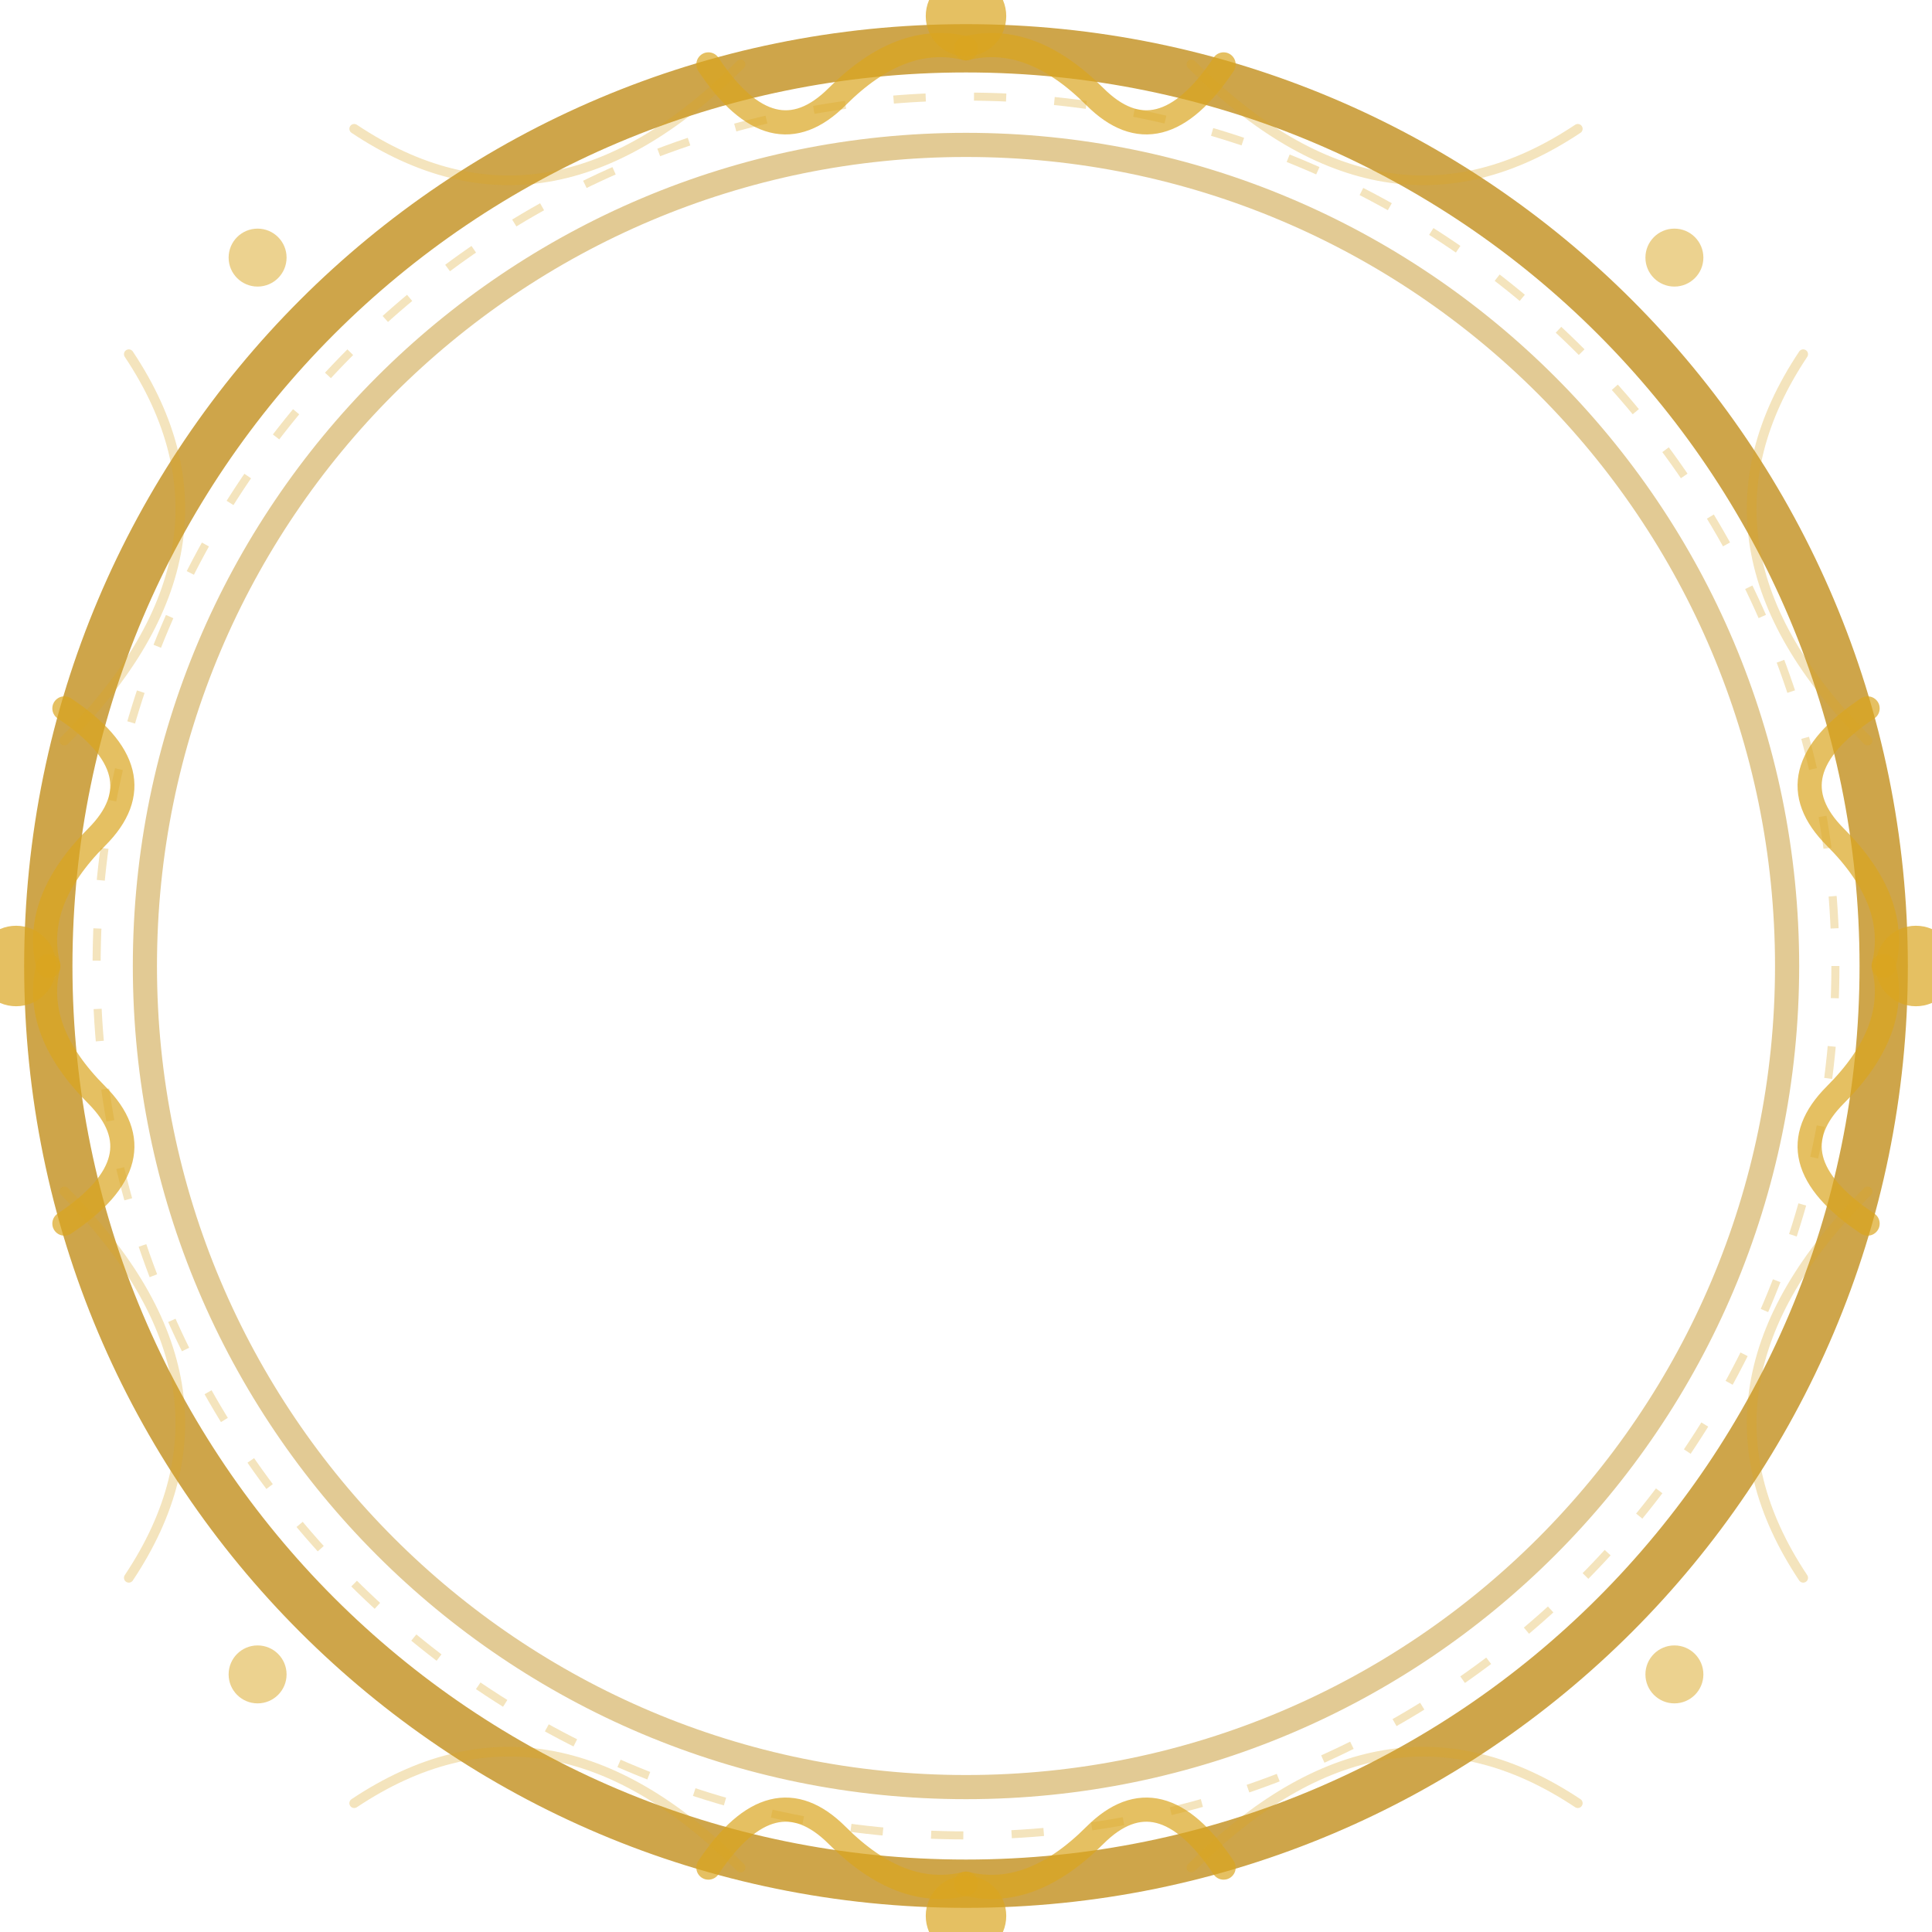
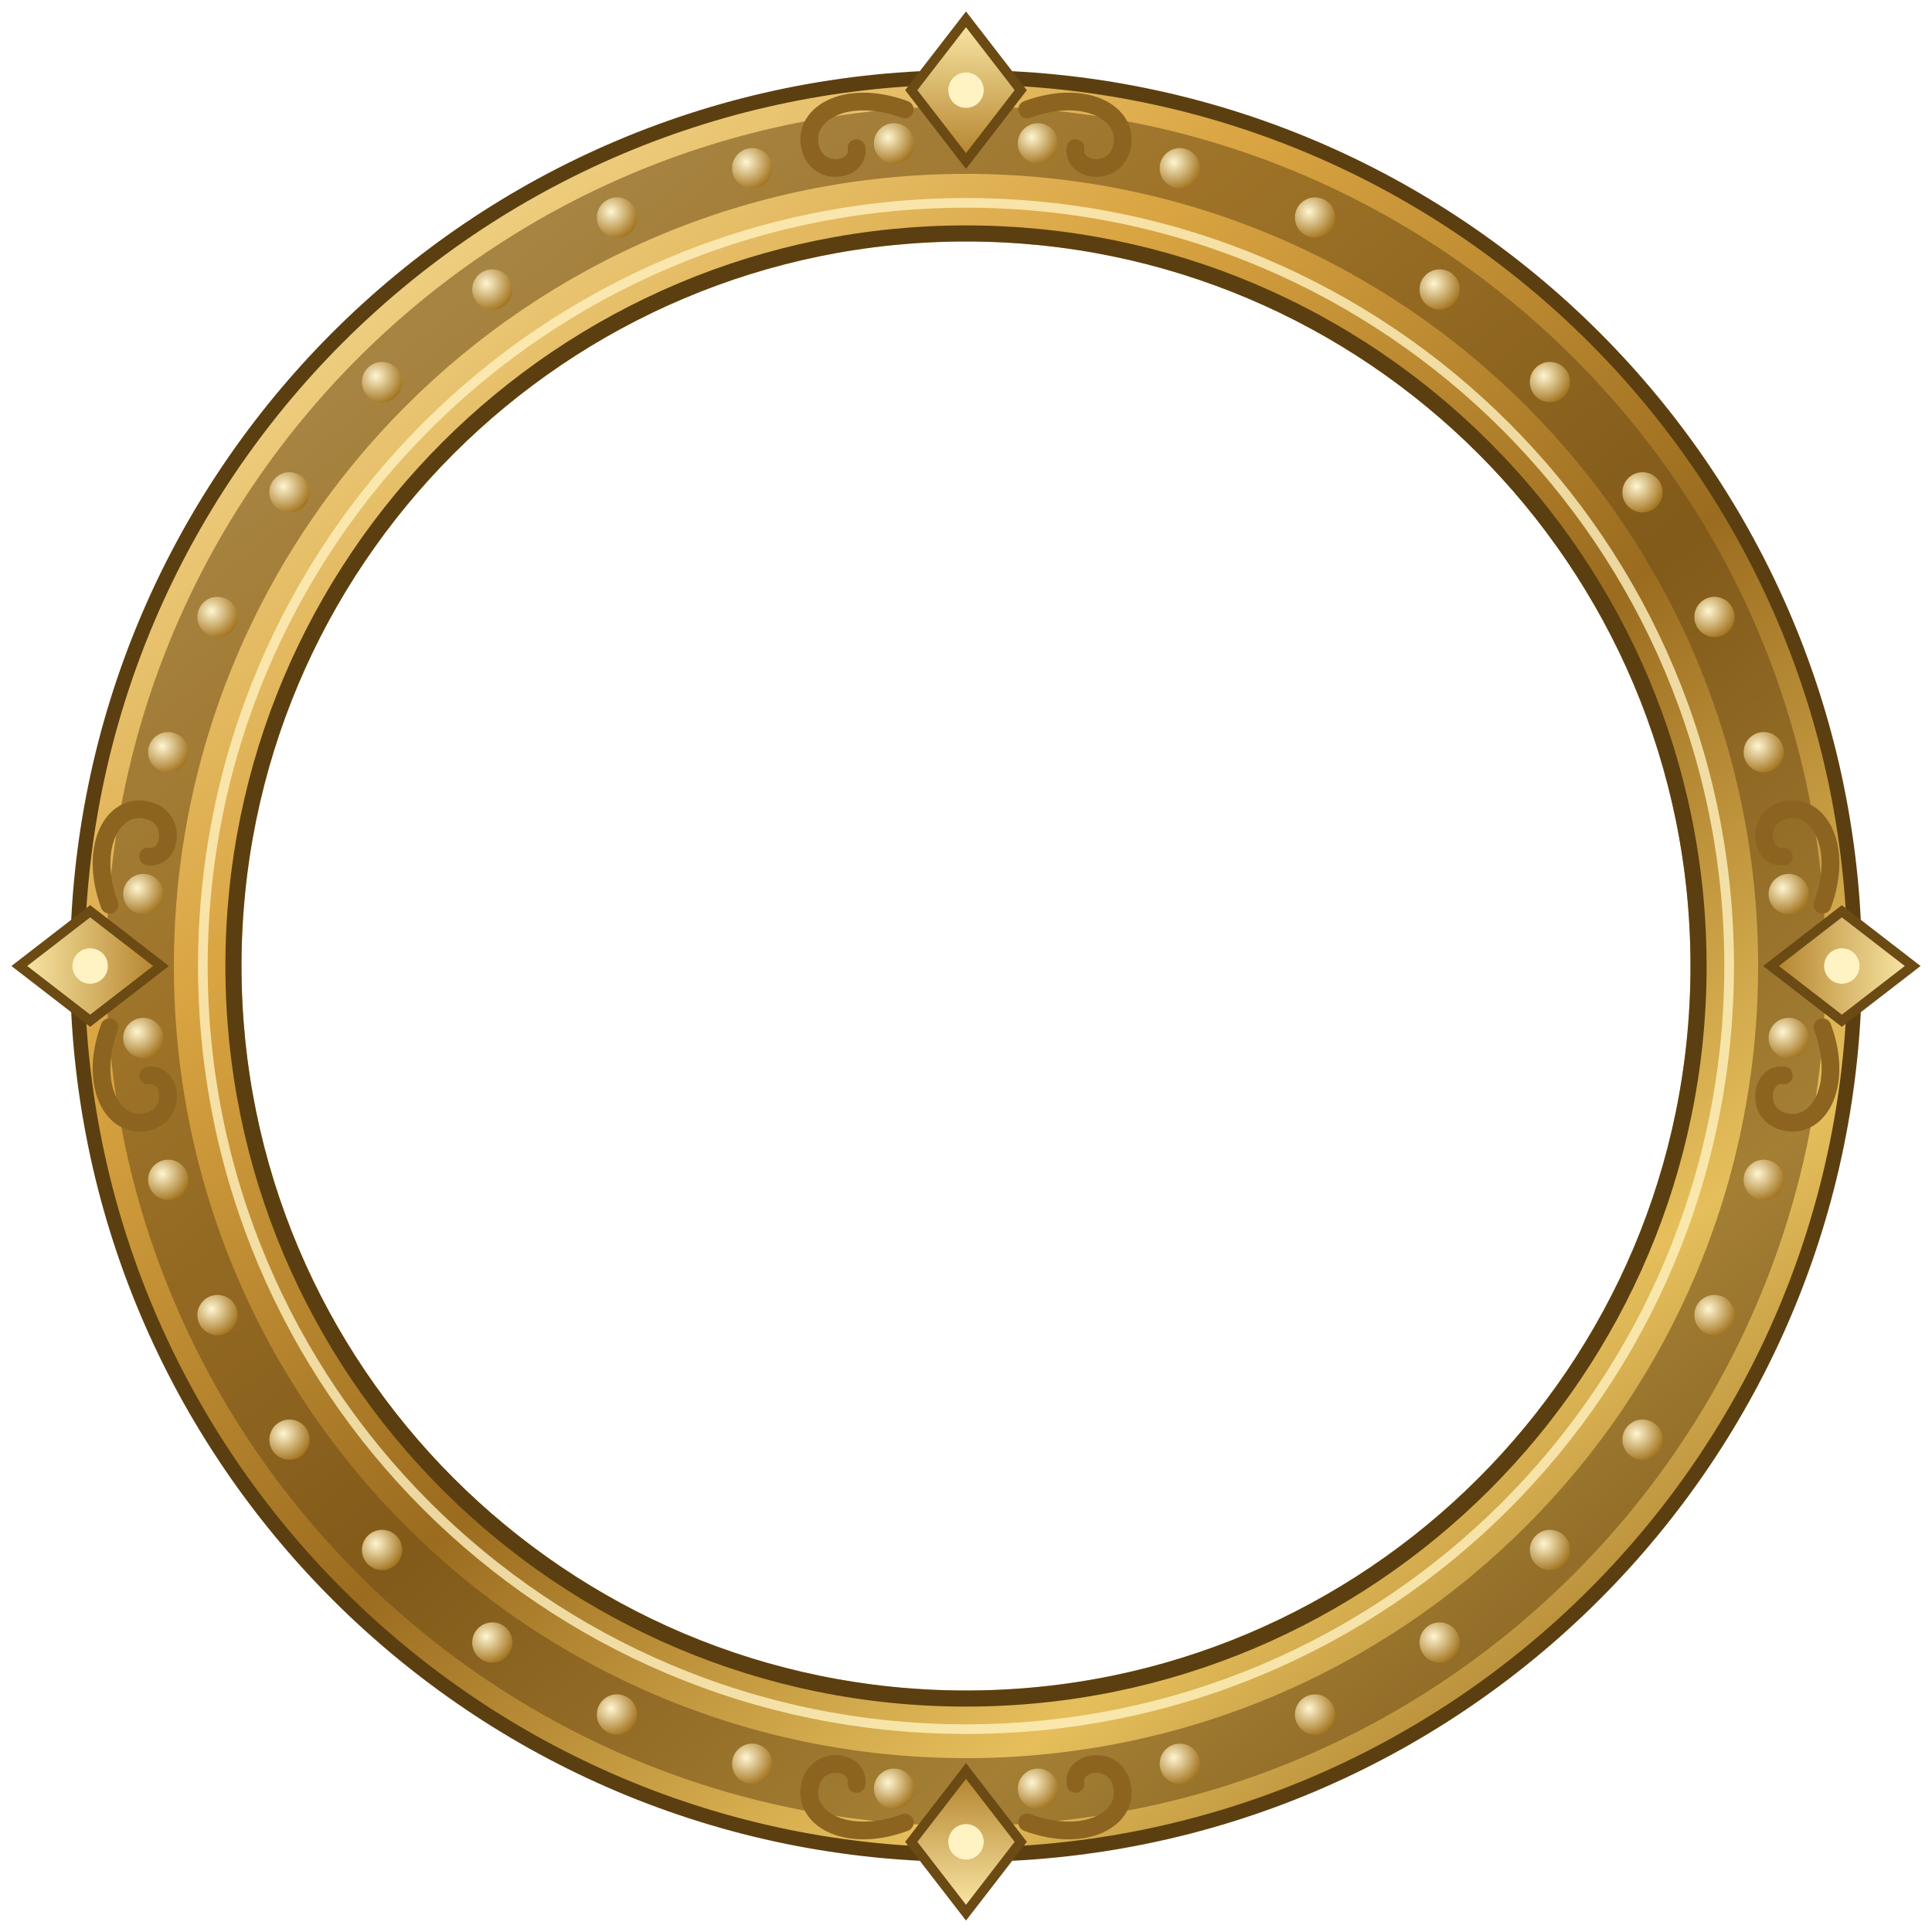
<svg xmlns="http://www.w3.org/2000/svg" viewBox="0 0 120 120" fill="none">
-   <circle cx="60" cy="60" r="57" stroke="#c5952a" stroke-width="3" opacity="0.85" />
-   <circle cx="60" cy="60" r="51" stroke="#c5952a" stroke-width="1.5" opacity="0.5" />
-   <circle cx="60" cy="60" r="54" stroke="#daa520" stroke-width="0.5" opacity="0.3" stroke-dasharray="2 3" />
-   <path d="M44 4 Q48 10, 52 6 Q56 2, 60 3" stroke="#daa520" stroke-width="1.5" fill="none" opacity="0.7" stroke-linecap="round" />
-   <path d="M76 4 Q72 10, 68 6 Q64 2, 60 3" stroke="#daa520" stroke-width="1.5" fill="none" opacity="0.7" stroke-linecap="round" />
-   <path d="M44 116 Q48 110, 52 114 Q56 118, 60 117" stroke="#daa520" stroke-width="1.5" fill="none" opacity="0.7" stroke-linecap="round" />
-   <path d="M76 116 Q72 110, 68 114 Q64 118, 60 117" stroke="#daa520" stroke-width="1.5" fill="none" opacity="0.7" stroke-linecap="round" />
-   <path d="M4 44 Q10 48, 6 52 Q2 56, 3 60" stroke="#daa520" stroke-width="1.5" fill="none" opacity="0.7" stroke-linecap="round" />
-   <path d="M4 76 Q10 72, 6 68 Q2 64, 3 60" stroke="#daa520" stroke-width="1.5" fill="none" opacity="0.7" stroke-linecap="round" />
-   <path d="M116 44 Q110 48, 114 52 Q118 56, 117 60" stroke="#daa520" stroke-width="1.5" fill="none" opacity="0.7" stroke-linecap="round" />
-   <path d="M116 76 Q110 72, 114 68 Q118 64, 117 60" stroke="#daa520" stroke-width="1.5" fill="none" opacity="0.7" stroke-linecap="round" />
-   <circle cx="60" cy="1" r="2.5" fill="#daa520" opacity="0.7" />
-   <circle cx="60" cy="119" r="2.5" fill="#daa520" opacity="0.7" />
-   <circle cx="1" cy="60" r="2.5" fill="#daa520" opacity="0.7" />
-   <circle cx="119" cy="60" r="2.5" fill="#daa520" opacity="0.7" />
-   <circle cx="16" cy="16" r="1.8" fill="#daa520" opacity="0.5" />
-   <circle cx="104" cy="16" r="1.8" fill="#daa520" opacity="0.5" />
-   <circle cx="16" cy="104" r="1.8" fill="#daa520" opacity="0.5" />
-   <circle cx="104" cy="104" r="1.8" fill="#daa520" opacity="0.5" />
-   <path d="M22 8 Q34 16, 46 4" stroke="#daa520" stroke-width="0.6" fill="none" opacity="0.3" stroke-linecap="round" />
-   <path d="M74 4 Q86 16, 98 8" stroke="#daa520" stroke-width="0.6" fill="none" opacity="0.3" stroke-linecap="round" />
-   <path d="M112 22 Q104 34, 116 46" stroke="#daa520" stroke-width="0.6" fill="none" opacity="0.3" stroke-linecap="round" />
-   <path d="M116 74 Q104 86, 112 98" stroke="#daa520" stroke-width="0.6" fill="none" opacity="0.3" stroke-linecap="round" />
-   <path d="M98 112 Q86 104, 74 116" stroke="#daa520" stroke-width="0.6" fill="none" opacity="0.3" stroke-linecap="round" />
-   <path d="M46 116 Q34 104, 22 112" stroke="#daa520" stroke-width="0.6" fill="none" opacity="0.3" stroke-linecap="round" />
-   <path d="M8 98 Q16 86, 4 74" stroke="#daa520" stroke-width="0.6" fill="none" opacity="0.3" stroke-linecap="round" />
-   <path d="M4 46 Q16 34, 8 22" stroke="#daa520" stroke-width="0.6" fill="none" opacity="0.3" stroke-linecap="round" />
+   <defs>
+     <linearGradient id="gold" x1="0.1" y1="0" x2="0.9" y2="1">
+       <stop offset="0" stop-color="#fbe9a8" />
+       <stop offset="0.3" stop-color="#d9a441" />
+       <stop offset="0.55" stop-color="#9b6c1f" />
+       <stop offset="0.78" stop-color="#e6bf5c" />
+       <stop offset="1" stop-color="#8a5f18" />
+     </linearGradient>
+     <linearGradient id="goldV" x1="0" y1="0" x2="0" y2="1">
+       <stop offset="0" stop-color="#fbe9a8" />
+       <stop offset="1" stop-color="#b3812a" />
+     </linearGradient>
+     <radialGradient id="bead" cx="0.35" cy="0.35" r="0.7">
+       <stop offset="0" stop-color="#fff6d2" />
+       <stop offset="1" stop-color="#a3741f" />
+     </radialGradient>
+   </defs>
+   <path d="M4.8 60a55.2 55.2 0 1 0 110.4 0a55.2 55.2 0 1 0 -110.4 0Z M15 60a45 45 0 1 0 90 0a45 45 0 1 0 -90 0Z" fill="url(#gold)" fill-rule="evenodd" />
+   <path d="M6.6 60a53.4 53.4 0 1 0 106.8 0a53.4 53.4 0 1 0 -106.8 0Z M10.8 60a49.2 49.2 0 1 0 98.4 0a49.2 49.2 0 1 0 -98.4 0Z" fill="#6e4b14" fill-rule="evenodd" opacity="0.55" />
+   <g fill="url(#bead)">
+     <circle cx="111.1" cy="64.47" r="1.25" />
+     <circle cx="109.55" cy="73.28" r="1.25" />
+     <circle cx="106.49" cy="81.68" r="1.25" />
+     <circle cx="102.02" cy="89.42" r="1.25" />
+     <circle cx="96.27" cy="96.27" r="1.25" />
+     <circle cx="89.42" cy="102.02" r="1.25" />
+     <circle cx="81.68" cy="106.49" r="1.25" />
+     <circle cx="73.28" cy="109.55" r="1.25" />
+     <circle cx="64.47" cy="111.1" r="1.25" />
+     <circle cx="55.53" cy="111.1" r="1.25" />
+     <circle cx="46.72" cy="109.55" r="1.25" />
+     <circle cx="38.32" cy="106.49" r="1.25" />
+     <circle cx="30.58" cy="102.02" r="1.25" />
+     <circle cx="23.73" cy="96.27" r="1.25" />
+     <circle cx="17.98" cy="89.42" r="1.25" />
+     <circle cx="13.51" cy="81.68" r="1.25" />
+     <circle cx="10.45" cy="73.28" r="1.25" />
+     <circle cx="8.9" cy="64.47" r="1.25" />
+     <circle cx="8.9" cy="55.53" r="1.25" />
+     <circle cx="10.45" cy="46.72" r="1.25" />
+     <circle cx="13.51" cy="38.32" r="1.25" />
+     <circle cx="17.98" cy="30.58" r="1.25" />
+     <circle cx="23.73" cy="23.73" r="1.25" />
+     <circle cx="30.58" cy="17.98" r="1.25" />
+     <circle cx="38.32" cy="13.51" r="1.25" />
+     <circle cx="46.72" cy="10.45" r="1.25" />
+     <circle cx="55.53" cy="8.9" r="1.25" />
+     <circle cx="64.47" cy="8.9" r="1.25" />
+     <circle cx="73.28" cy="10.45" r="1.25" />
+     <circle cx="81.68" cy="13.51" r="1.25" />
+     <circle cx="89.42" cy="17.98" r="1.25" />
+     <circle cx="96.27" cy="23.73" r="1.25" />
+     <circle cx="102.02" cy="30.58" r="1.25" />
+     <circle cx="106.49" cy="38.32" r="1.25" />
+     <circle cx="109.55" cy="46.72" r="1.25" />
+     <circle cx="111.1" cy="55.53" r="1.25" />
+   </g>
+   <circle cx="60" cy="60" r="45.5" stroke="#5c3f10" stroke-width="1" />
+   <circle cx="60" cy="60" r="47.4" stroke="#fff1bf" stroke-width="0.6" opacity="0.8" />
+   <circle cx="60" cy="60" r="55.2" stroke="#5c3f10" stroke-width="0.9" />
+   <g transform="rotate(0 60 60)">
+     <path d="M60 1.2L63.4 5.6L60 10L56.6 5.6Z" fill="url(#goldV)" stroke="#6b4a14" stroke-width="0.6" />
+     <circle cx="60" cy="5.6" r="1.1" fill="#fff3c4" />
+     <path d="M56.2 6.8C52.4 5.4 49.6 7.2 50.4 9.4C51 11 53.4 10.6 53.2 9.2" stroke="#8c6420" stroke-width="1.1" stroke-linecap="round" />
+     <path d="M63.8 6.8C67.6 5.4 70.4 7.2 69.6 9.4C69 11 66.6 10.6 66.8 9.2" stroke="#8c6420" stroke-width="1.1" stroke-linecap="round" />
+   </g>
+   <g transform="rotate(90 60 60)">
+     <path d="M60 1.2L63.4 5.6L60 10L56.6 5.6Z" fill="url(#goldV)" stroke="#6b4a14" stroke-width="0.6" />
+     <circle cx="60" cy="5.6" r="1.1" fill="#fff3c4" />
+     <path d="M56.2 6.8C52.4 5.4 49.6 7.2 50.4 9.4C51 11 53.4 10.6 53.2 9.2" stroke="#8c6420" stroke-width="1.1" stroke-linecap="round" />
+     <path d="M63.8 6.8C67.6 5.4 70.4 7.2 69.6 9.4C69 11 66.6 10.6 66.8 9.2" stroke="#8c6420" stroke-width="1.1" stroke-linecap="round" />
+   </g>
+   <g transform="rotate(180 60 60)">
+     <path d="M60 1.2L63.4 5.6L60 10L56.6 5.6Z" fill="url(#goldV)" stroke="#6b4a14" stroke-width="0.6" />
+     <circle cx="60" cy="5.6" r="1.1" fill="#fff3c4" />
+     <path d="M56.2 6.8C52.4 5.4 49.6 7.2 50.4 9.4C51 11 53.4 10.6 53.2 9.2" stroke="#8c6420" stroke-width="1.1" stroke-linecap="round" />
+     <path d="M63.8 6.8C67.6 5.4 70.4 7.2 69.6 9.4C69 11 66.6 10.6 66.8 9.2" stroke="#8c6420" stroke-width="1.1" stroke-linecap="round" />
+   </g>
+   <g transform="rotate(270 60 60)">
+     <path d="M60 1.2L63.4 5.6L60 10L56.6 5.6Z" fill="url(#goldV)" stroke="#6b4a14" stroke-width="0.6" />
+     <circle cx="60" cy="5.6" r="1.1" fill="#fff3c4" />
+     <path d="M56.2 6.8C52.4 5.4 49.6 7.2 50.4 9.4C51 11 53.4 10.6 53.2 9.2" stroke="#8c6420" stroke-width="1.1" stroke-linecap="round" />
+     <path d="M63.8 6.8C67.6 5.4 70.4 7.2 69.6 9.4C69 11 66.6 10.6 66.8 9.2" stroke="#8c6420" stroke-width="1.1" stroke-linecap="round" />
+   </g>
</svg>
